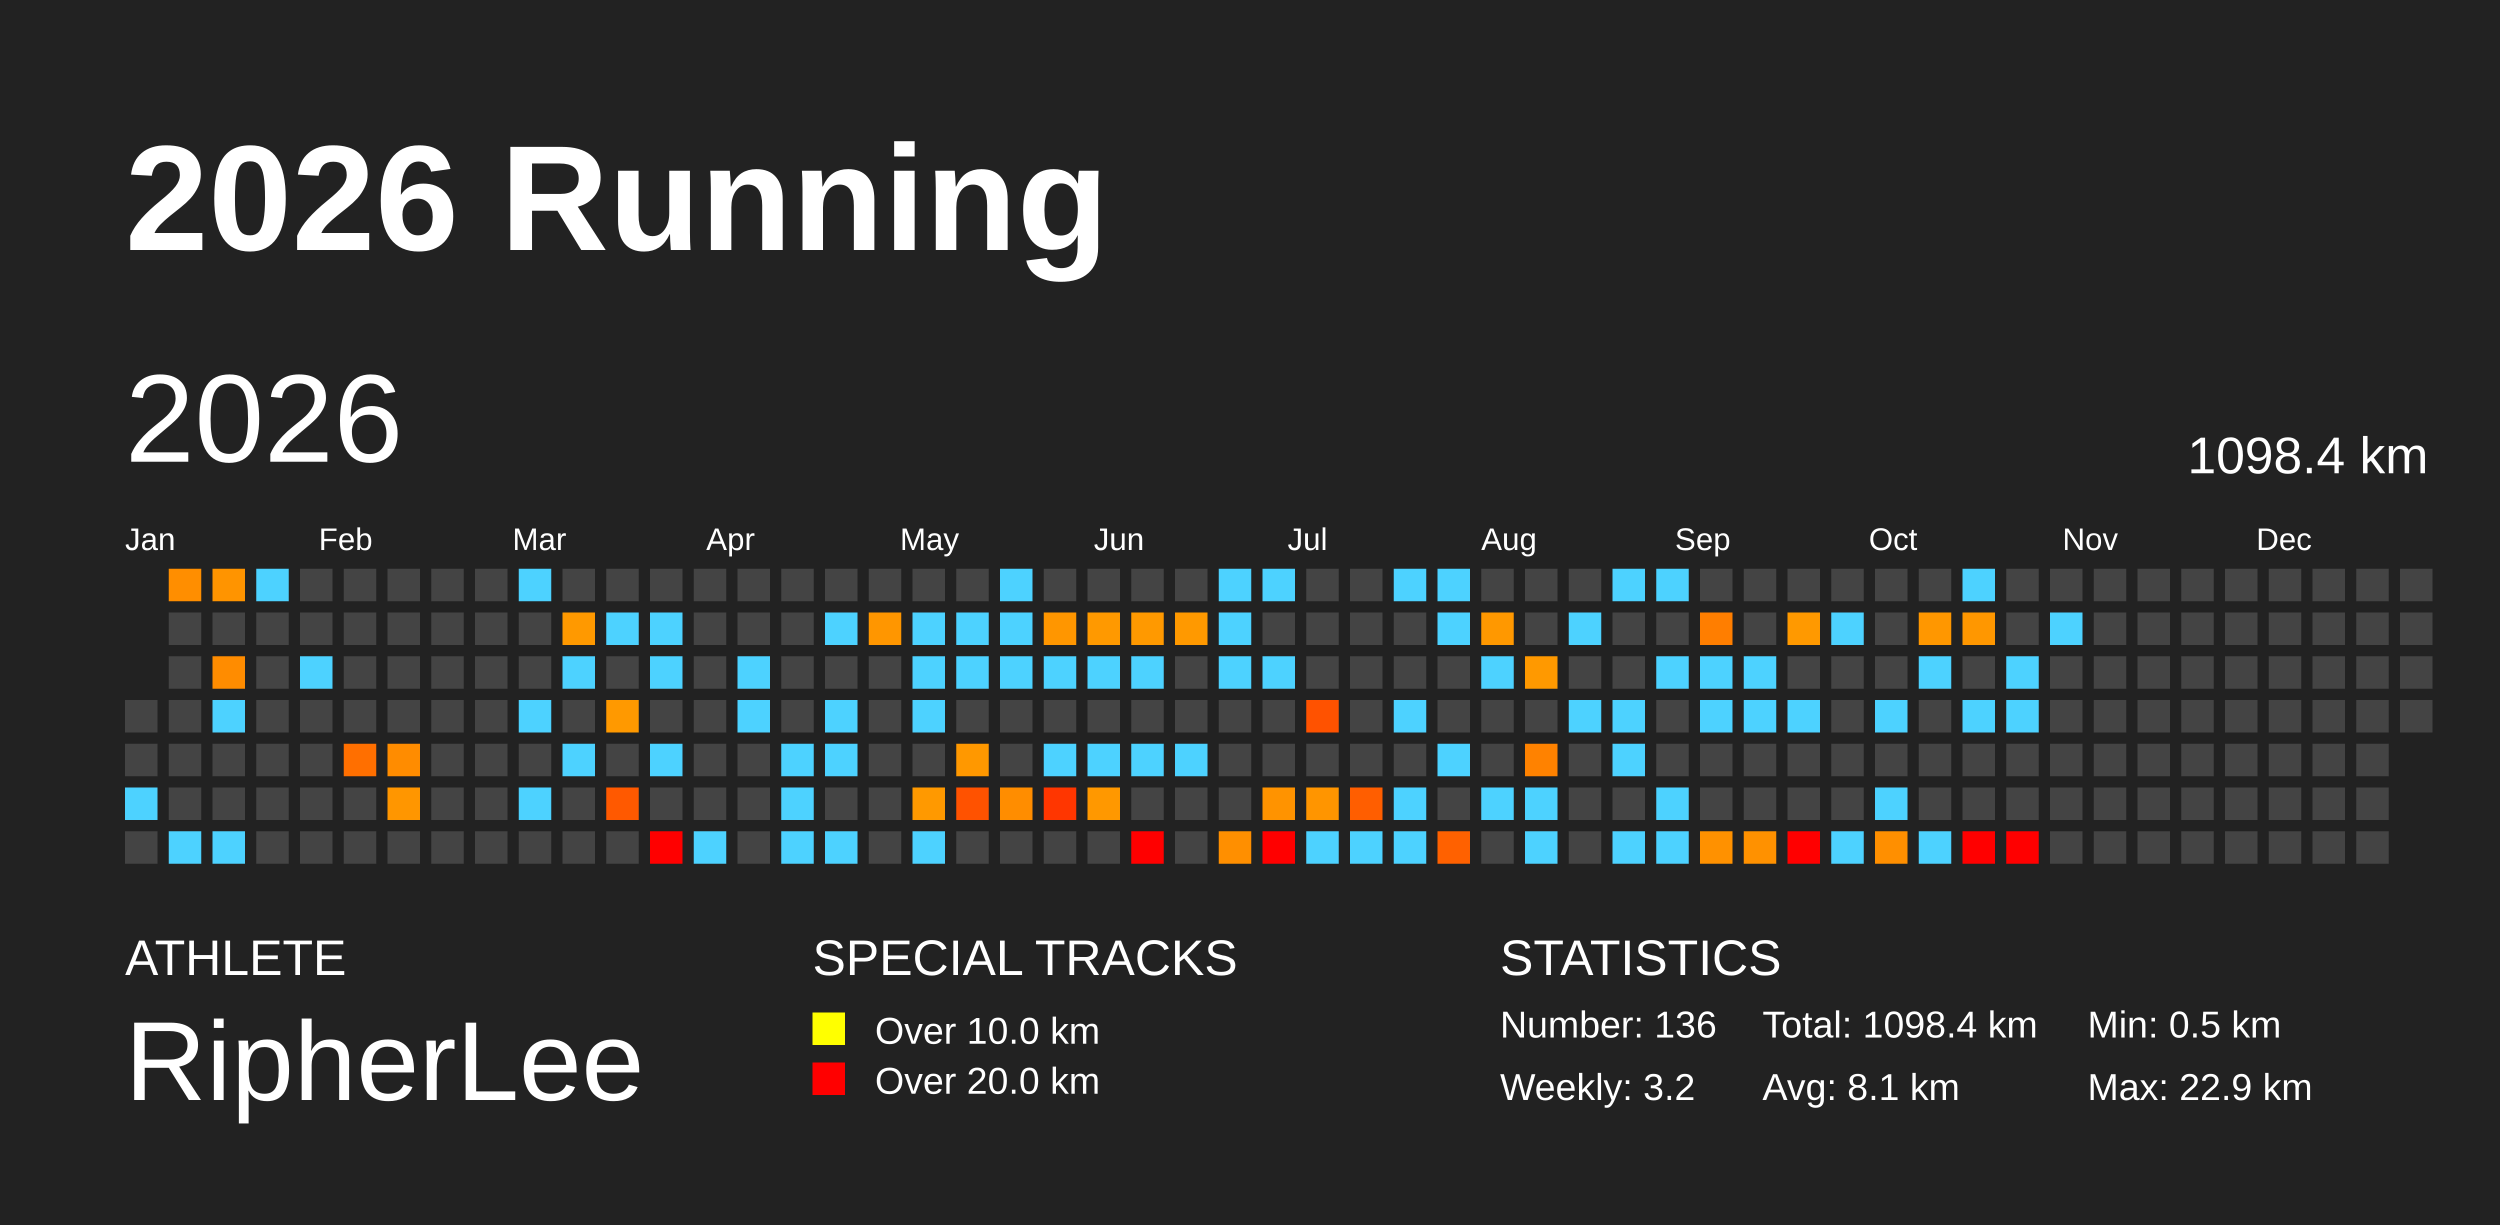
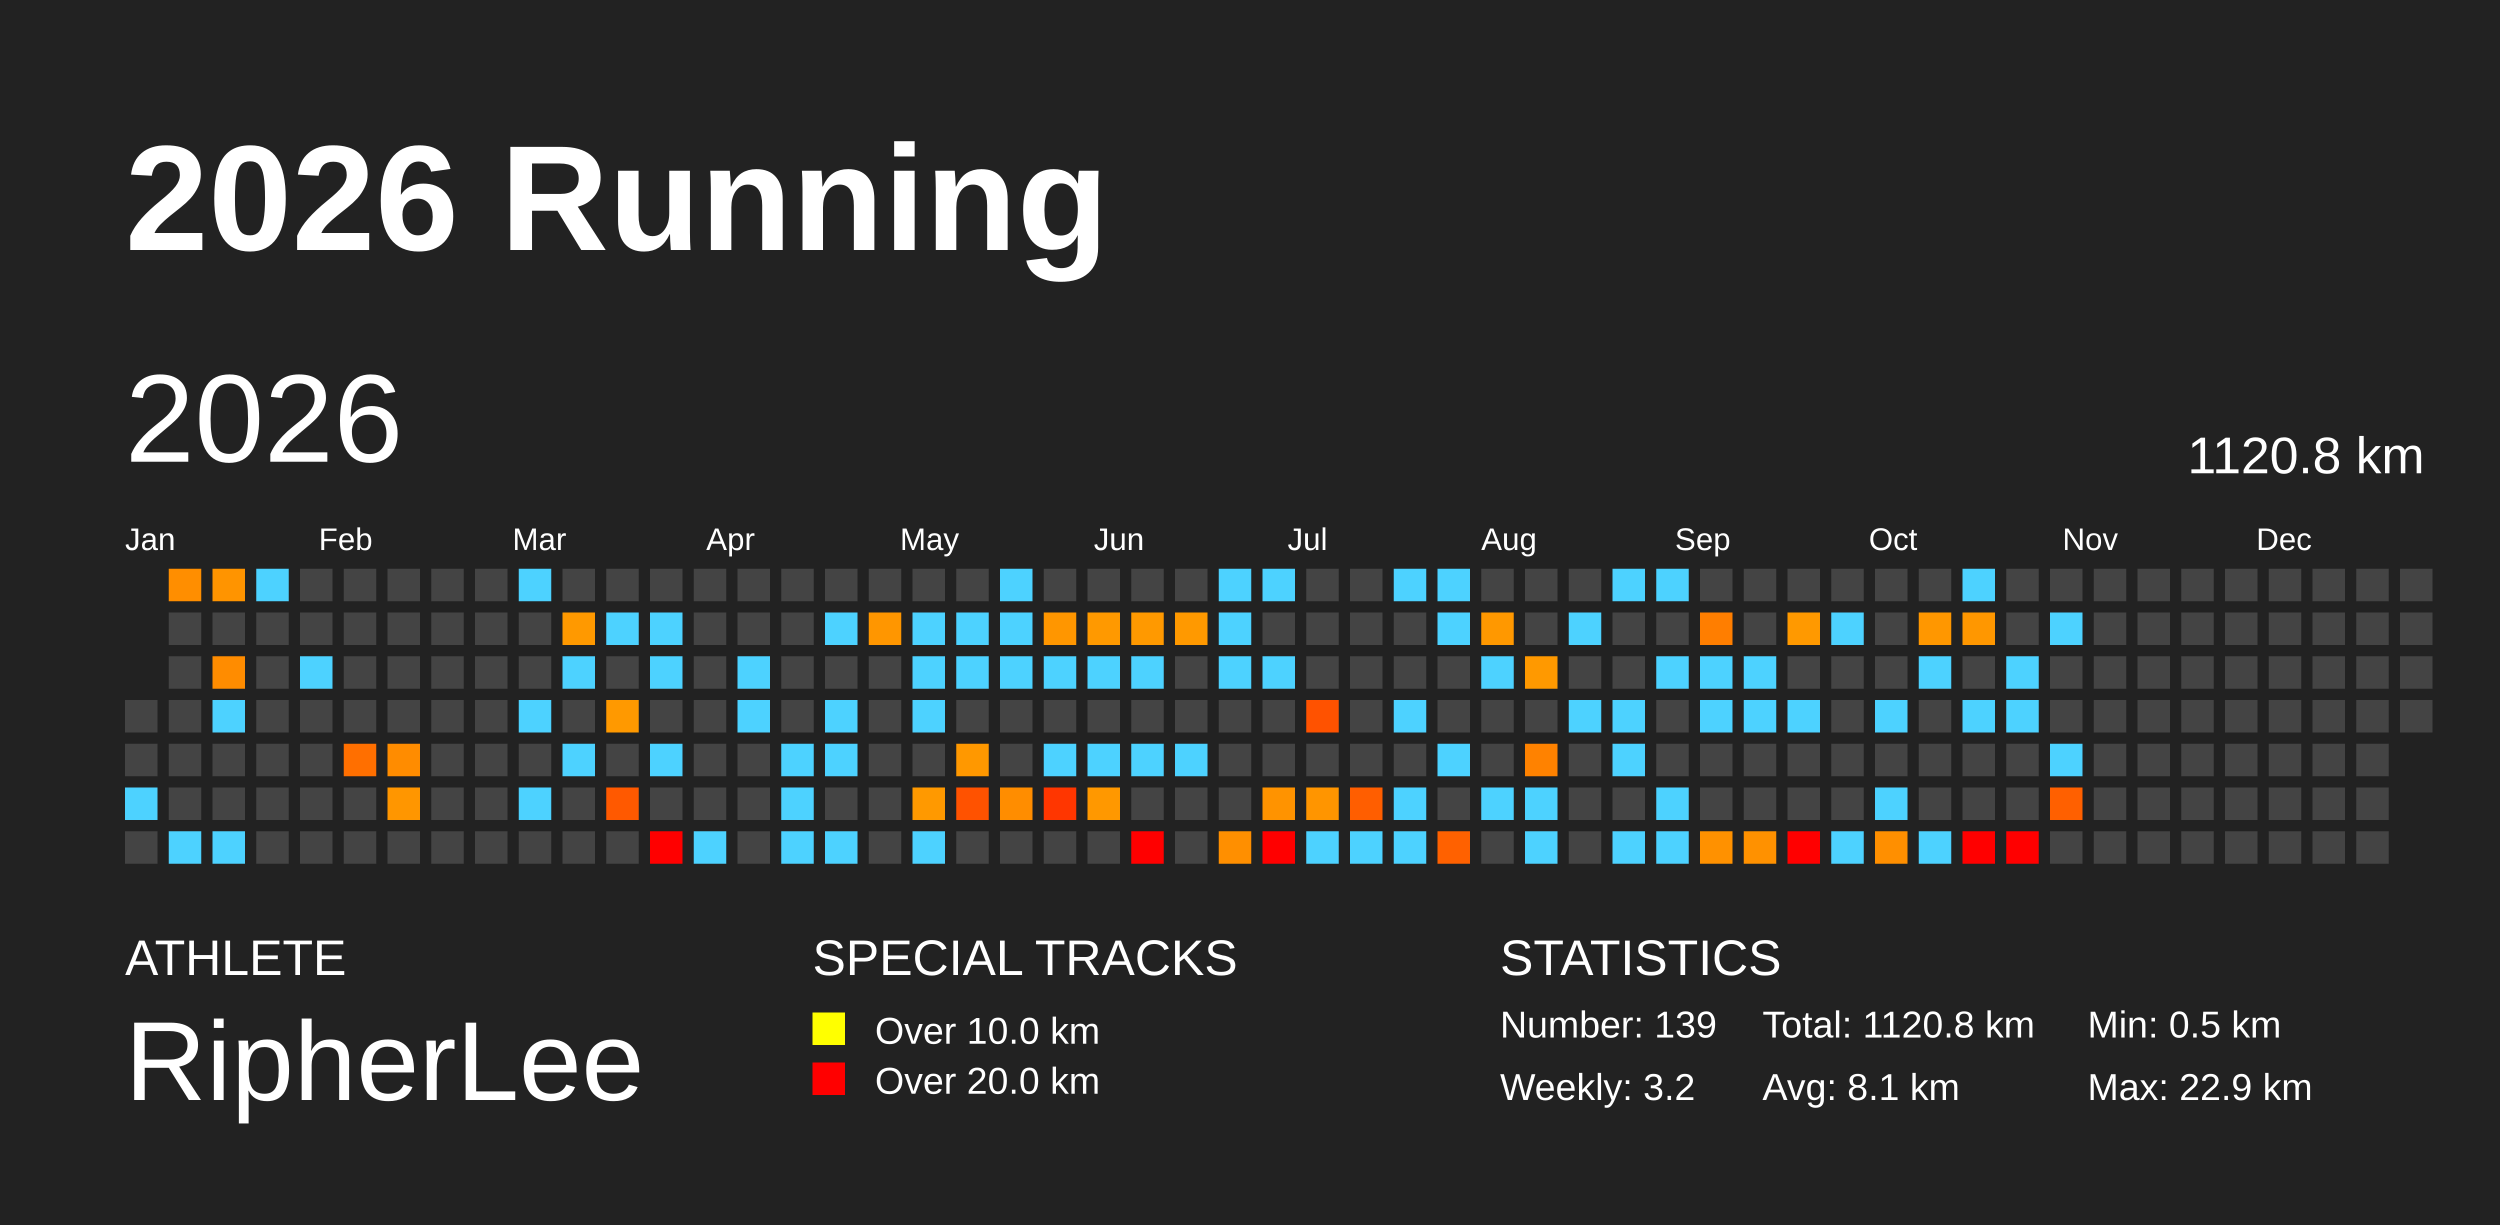
<svg xmlns="http://www.w3.org/2000/svg" baseProfile="full" height="98mm" version="1.1" viewBox="0,0,200,98" width="200mm">
  <defs />
  <rect fill="#222222" height="98" width="200" x="0" y="0" />
  <text fill="#FFFFFF" style="font-size:12px; font-family:Arial; font-weight:bold;" x="10" y="20">2026 Running</text>
  <text fill="#FFFFFF" style="font-size:4px; font-family:Arial" x="10" y="78">ATHLETE</text>
  <text fill="#FFFFFF" style="font-size:9px; font-family:Arial" x="10" y="88">RipherLee</text>
  <text fill="#FFFFFF" style="font-size:4px; font-family:Arial" x="65" y="78">SPECIAL TRACKS</text>
  <rect fill="yellow" height="2.6" width="2.6" x="65" y="81" />
  <text fill="#FFFFFF" style="font-size:3px; font-family:Arial" x="70" y="83.5">Over 10.0 km</text>
  <rect fill="red" height="2.6" width="2.6" x="65" y="85" />
  <text fill="#FFFFFF" style="font-size:3px; font-family:Arial" x="70" y="87.5">Over 20.0 km</text>
  <text fill="#FFFFFF" style="font-size:4px; font-family:Arial" x="120" y="78">STATISTICS</text>
-   <text fill="#FFFFFF" style="font-size:3px; font-family:Arial" x="120" y="83">Number: 136</text>
+   <text fill="#FFFFFF" style="font-size:3px; font-family:Arial" x="120" y="83">Number: 139</text>
  <text fill="#FFFFFF" style="font-size:3px; font-family:Arial" x="120" y="88">Weekly: 3.2</text>
-   <text fill="#FFFFFF" style="font-size:3px; font-family:Arial" x="141" y="83">Total: 1098.4 km</text>
+   <text fill="#FFFFFF" style="font-size:3px; font-family:Arial" x="141" y="83">Total: 1120.8 km</text>
  <text fill="#FFFFFF" style="font-size:3px; font-family:Arial" x="141" y="88">Avg: 8.1 km</text>
  <text fill="#FFFFFF" style="font-size:3px; font-family:Arial" x="167" y="83">Min: 0.5 km</text>
  <text fill="#FFFFFF" style="font-size:3px; font-family:Arial" x="167" y="88">Max: 22.9 km</text>
  <text dominant-baseline="hanging" fill="#FFFFFF" style="font-size:10.0px; font-family:Arial;" x="10" y="30">2026</text>
-   <text dominant-baseline="hanging" fill="#FFFFFF" style="font-size:4.125px; font-family:Arial;" x="175" y="35">1098.4 km</text>
+   <text dominant-baseline="hanging" fill="#FFFFFF" style="font-size:4.125px; font-family:Arial;" x="175" y="35">1120.8 km</text>
  <text fill="#FFFFFF" style="font-size:2.5px; font-family:Arial" x="10.0" y="44">Jan</text>
  <text fill="#FFFFFF" style="font-size:2.5px; font-family:Arial" x="25.5" y="44">Feb</text>
  <text fill="#FFFFFF" style="font-size:2.5px; font-family:Arial" x="41.0" y="44">Mar</text>
  <text fill="#FFFFFF" style="font-size:2.5px; font-family:Arial" x="56.5" y="44">Apr</text>
  <text fill="#FFFFFF" style="font-size:2.5px; font-family:Arial" x="72.0" y="44">May</text>
  <text fill="#FFFFFF" style="font-size:2.5px; font-family:Arial" x="87.5" y="44">Jun</text>
  <text fill="#FFFFFF" style="font-size:2.5px; font-family:Arial" x="103.0" y="44">Jul</text>
  <text fill="#FFFFFF" style="font-size:2.5px; font-family:Arial" x="118.5" y="44">Aug</text>
  <text fill="#FFFFFF" style="font-size:2.5px; font-family:Arial" x="134.0" y="44">Sep</text>
  <text fill="#FFFFFF" style="font-size:2.5px; font-family:Arial" x="149.5" y="44">Oct</text>
  <text fill="#FFFFFF" style="font-size:2.5px; font-family:Arial" x="165.0" y="44">Nov</text>
  <text fill="#FFFFFF" style="font-size:2.5px; font-family:Arial" x="180.5" y="44">Dec</text>
  <rect fill="#444444" height="2.6" width="2.6" x="10.0" y="56.0" />
  <rect fill="#444444" height="2.6" width="2.6" x="10.0" y="59.5" />
  <rect fill="#4dd2ff" height="2.6" width="2.6" x="10.0" y="63.0" />
  <rect fill="#444444" height="2.6" width="2.6" x="10.0" y="66.5" />
  <rect fill="#ff8e00" height="2.6" width="2.6" x="13.5" y="45.5" />
  <rect fill="#444444" height="2.6" width="2.6" x="13.5" y="49.0" />
  <rect fill="#444444" height="2.6" width="2.6" x="13.5" y="52.5" />
  <rect fill="#444444" height="2.6" width="2.6" x="13.5" y="56.0" />
  <rect fill="#444444" height="2.6" width="2.6" x="13.5" y="59.5" />
  <rect fill="#444444" height="2.6" width="2.6" x="13.5" y="63.0" />
  <rect fill="#4dd2ff" height="2.6" width="2.6" x="13.5" y="66.5" />
  <rect fill="#ff9400" height="2.6" width="2.6" x="17.0" y="45.5" />
  <rect fill="#444444" height="2.6" width="2.6" x="17.0" y="49.0" />
  <rect fill="#ff8c00" height="2.6" width="2.6" x="17.0" y="52.5" />
  <rect fill="#4dd2ff" height="2.6" width="2.6" x="17.0" y="56.0" />
  <rect fill="#444444" height="2.6" width="2.6" x="17.0" y="59.5" />
  <rect fill="#444444" height="2.6" width="2.6" x="17.0" y="63.0" />
  <rect fill="#4dd2ff" height="2.6" width="2.6" x="17.0" y="66.5" />
  <rect fill="#4dd2ff" height="2.6" width="2.6" x="20.5" y="45.5" />
  <rect fill="#444444" height="2.6" width="2.6" x="20.5" y="49.0" />
  <rect fill="#444444" height="2.6" width="2.6" x="20.5" y="52.5" />
  <rect fill="#444444" height="2.6" width="2.6" x="20.5" y="56.0" />
  <rect fill="#444444" height="2.6" width="2.6" x="20.5" y="59.5" />
  <rect fill="#444444" height="2.6" width="2.6" x="20.5" y="63.0" />
  <rect fill="#444444" height="2.6" width="2.6" x="20.5" y="66.5" />
  <rect fill="#444444" height="2.6" width="2.6" x="24.0" y="45.5" />
  <rect fill="#444444" height="2.6" width="2.6" x="24.0" y="49.0" />
  <rect fill="#4dd2ff" height="2.6" width="2.6" x="24.0" y="52.5" />
  <rect fill="#444444" height="2.6" width="2.6" x="24.0" y="56.0" />
  <rect fill="#444444" height="2.6" width="2.6" x="24.0" y="59.5" />
  <rect fill="#444444" height="2.6" width="2.6" x="24.0" y="63.0" />
  <rect fill="#444444" height="2.6" width="2.6" x="24.0" y="66.5" />
  <rect fill="#444444" height="2.6" width="2.6" x="27.5" y="45.5" />
  <rect fill="#444444" height="2.6" width="2.6" x="27.5" y="49.0" />
  <rect fill="#444444" height="2.6" width="2.6" x="27.5" y="52.5" />
  <rect fill="#444444" height="2.6" width="2.6" x="27.5" y="56.0" />
  <rect fill="#ff6f00" height="2.6" width="2.6" x="27.5" y="59.5" />
  <rect fill="#444444" height="2.6" width="2.6" x="27.5" y="63.0" />
  <rect fill="#444444" height="2.6" width="2.6" x="27.5" y="66.5" />
  <rect fill="#444444" height="2.6" width="2.6" x="31.0" y="45.5" />
  <rect fill="#444444" height="2.6" width="2.6" x="31.0" y="49.0" />
  <rect fill="#444444" height="2.6" width="2.6" x="31.0" y="52.5" />
  <rect fill="#444444" height="2.6" width="2.6" x="31.0" y="56.0" />
  <rect fill="#ff8c00" height="2.6" width="2.6" x="31.0" y="59.5" />
  <rect fill="#ff9600" height="2.6" width="2.6" x="31.0" y="63.0" />
  <rect fill="#444444" height="2.6" width="2.6" x="31.0" y="66.5" />
  <rect fill="#444444" height="2.6" width="2.6" x="34.5" y="45.5" />
  <rect fill="#444444" height="2.6" width="2.6" x="34.5" y="49.0" />
  <rect fill="#444444" height="2.6" width="2.6" x="34.5" y="52.5" />
  <rect fill="#444444" height="2.6" width="2.6" x="34.5" y="56.0" />
  <rect fill="#444444" height="2.6" width="2.6" x="34.5" y="59.5" />
  <rect fill="#444444" height="2.6" width="2.6" x="34.5" y="63.0" />
  <rect fill="#444444" height="2.6" width="2.6" x="34.5" y="66.5" />
  <rect fill="#444444" height="2.6" width="2.6" x="38.0" y="45.5" />
  <rect fill="#444444" height="2.6" width="2.6" x="38.0" y="49.0" />
  <rect fill="#444444" height="2.6" width="2.6" x="38.0" y="52.5" />
  <rect fill="#444444" height="2.6" width="2.6" x="38.0" y="56.0" />
  <rect fill="#444444" height="2.6" width="2.6" x="38.0" y="59.5" />
  <rect fill="#444444" height="2.6" width="2.6" x="38.0" y="63.0" />
  <rect fill="#444444" height="2.6" width="2.6" x="38.0" y="66.5" />
  <rect fill="#4dd2ff" height="2.6" width="2.6" x="41.5" y="45.5" />
  <rect fill="#444444" height="2.6" width="2.6" x="41.5" y="49.0" />
  <rect fill="#444444" height="2.6" width="2.6" x="41.5" y="52.5" />
  <rect fill="#4dd2ff" height="2.6" width="2.6" x="41.5" y="56.0" />
  <rect fill="#444444" height="2.6" width="2.6" x="41.5" y="59.5" />
  <rect fill="#4dd2ff" height="2.6" width="2.6" x="41.5" y="63.0" />
  <rect fill="#444444" height="2.6" width="2.6" x="41.5" y="66.5" />
  <rect fill="#444444" height="2.6" width="2.6" x="45.0" y="45.5" />
  <rect fill="#ff9900" height="2.6" width="2.6" x="45.0" y="49.0" />
  <rect fill="#4dd2ff" height="2.6" width="2.6" x="45.0" y="52.5" />
  <rect fill="#444444" height="2.6" width="2.6" x="45.0" y="56.0" />
  <rect fill="#4dd2ff" height="2.6" width="2.6" x="45.0" y="59.5" />
  <rect fill="#444444" height="2.6" width="2.6" x="45.0" y="63.0" />
  <rect fill="#444444" height="2.6" width="2.6" x="45.0" y="66.5" />
  <rect fill="#444444" height="2.6" width="2.6" x="48.5" y="45.5" />
  <rect fill="#4dd2ff" height="2.6" width="2.6" x="48.5" y="49.0" />
  <rect fill="#444444" height="2.6" width="2.6" x="48.5" y="52.5" />
  <rect fill="#ff9900" height="2.6" width="2.6" x="48.5" y="56.0" />
  <rect fill="#444444" height="2.6" width="2.6" x="48.5" y="59.5" />
  <rect fill="#ff5900" height="2.6" width="2.6" x="48.5" y="63.0" />
  <rect fill="#444444" height="2.6" width="2.6" x="48.5" y="66.5" />
  <rect fill="#444444" height="2.6" width="2.6" x="52.0" y="45.5" />
  <rect fill="#4dd2ff" height="2.6" width="2.6" x="52.0" y="49.0" />
  <rect fill="#4dd2ff" height="2.6" width="2.6" x="52.0" y="52.5" />
  <rect fill="#444444" height="2.6" width="2.6" x="52.0" y="56.0" />
  <rect fill="#4dd2ff" height="2.6" width="2.6" x="52.0" y="59.5" />
  <rect fill="#444444" height="2.6" width="2.6" x="52.0" y="63.0" />
  <rect fill="red" height="2.6" width="2.6" x="52.0" y="66.5" />
  <rect fill="#444444" height="2.6" width="2.6" x="55.5" y="45.5" />
  <rect fill="#444444" height="2.6" width="2.6" x="55.5" y="49.0" />
  <rect fill="#444444" height="2.6" width="2.6" x="55.5" y="52.5" />
  <rect fill="#444444" height="2.6" width="2.6" x="55.5" y="56.0" />
  <rect fill="#444444" height="2.6" width="2.6" x="55.5" y="59.5" />
  <rect fill="#444444" height="2.6" width="2.6" x="55.5" y="63.0" />
  <rect fill="#4dd2ff" height="2.6" width="2.6" x="55.5" y="66.5" />
  <rect fill="#444444" height="2.6" width="2.6" x="59.0" y="45.5" />
  <rect fill="#444444" height="2.6" width="2.6" x="59.0" y="49.0" />
  <rect fill="#4dd2ff" height="2.6" width="2.6" x="59.0" y="52.5" />
  <rect fill="#4dd2ff" height="2.6" width="2.6" x="59.0" y="56.0" />
  <rect fill="#444444" height="2.6" width="2.6" x="59.0" y="59.5" />
  <rect fill="#444444" height="2.6" width="2.6" x="59.0" y="63.0" />
  <rect fill="#444444" height="2.6" width="2.6" x="59.0" y="66.5" />
  <rect fill="#444444" height="2.6" width="2.6" x="62.5" y="45.5" />
  <rect fill="#444444" height="2.6" width="2.6" x="62.5" y="49.0" />
  <rect fill="#444444" height="2.6" width="2.6" x="62.5" y="52.5" />
  <rect fill="#444444" height="2.6" width="2.6" x="62.5" y="56.0" />
  <rect fill="#4dd2ff" height="2.6" width="2.6" x="62.5" y="59.5" />
  <rect fill="#4dd2ff" height="2.6" width="2.6" x="62.5" y="63.0" />
  <rect fill="#4dd2ff" height="2.6" width="2.6" x="62.5" y="66.5" />
  <rect fill="#444444" height="2.6" width="2.6" x="66.0" y="45.5" />
  <rect fill="#4dd2ff" height="2.6" width="2.6" x="66.0" y="49.0" />
  <rect fill="#444444" height="2.6" width="2.6" x="66.0" y="52.5" />
  <rect fill="#4dd2ff" height="2.6" width="2.6" x="66.0" y="56.0" />
  <rect fill="#4dd2ff" height="2.6" width="2.6" x="66.0" y="59.5" />
  <rect fill="#444444" height="2.6" width="2.6" x="66.0" y="63.0" />
  <rect fill="#4dd2ff" height="2.6" width="2.6" x="66.0" y="66.5" />
  <rect fill="#444444" height="2.6" width="2.6" x="69.5" y="45.5" />
  <rect fill="#ff9600" height="2.6" width="2.6" x="69.5" y="49.0" />
  <rect fill="#444444" height="2.6" width="2.6" x="69.5" y="52.5" />
  <rect fill="#444444" height="2.6" width="2.6" x="69.5" y="56.0" />
  <rect fill="#444444" height="2.6" width="2.6" x="69.5" y="59.5" />
  <rect fill="#444444" height="2.6" width="2.6" x="69.5" y="63.0" />
  <rect fill="#444444" height="2.6" width="2.6" x="69.5" y="66.5" />
  <rect fill="#444444" height="2.6" width="2.6" x="73.0" y="45.5" />
  <rect fill="#4dd2ff" height="2.6" width="2.6" x="73.0" y="49.0" />
  <rect fill="#4dd2ff" height="2.6" width="2.6" x="73.0" y="52.5" />
  <rect fill="#4dd2ff" height="2.6" width="2.6" x="73.0" y="56.0" />
  <rect fill="#444444" height="2.6" width="2.6" x="73.0" y="59.5" />
  <rect fill="#ff9900" height="2.6" width="2.6" x="73.0" y="63.0" />
  <rect fill="#4dd2ff" height="2.6" width="2.6" x="73.0" y="66.5" />
  <rect fill="#444444" height="2.6" width="2.6" x="76.5" y="45.5" />
  <rect fill="#4dd2ff" height="2.6" width="2.6" x="76.5" y="49.0" />
  <rect fill="#4dd2ff" height="2.6" width="2.6" x="76.5" y="52.5" />
  <rect fill="#444444" height="2.6" width="2.6" x="76.5" y="56.0" />
  <rect fill="#ff9800" height="2.6" width="2.6" x="76.5" y="59.5" />
  <rect fill="#ff5200" height="2.6" width="2.6" x="76.5" y="63.0" />
  <rect fill="#444444" height="2.6" width="2.6" x="76.5" y="66.5" />
  <rect fill="#4dd2ff" height="2.6" width="2.6" x="80.0" y="45.5" />
  <rect fill="#4dd2ff" height="2.6" width="2.6" x="80.0" y="49.0" />
  <rect fill="#4dd2ff" height="2.6" width="2.6" x="80.0" y="52.5" />
  <rect fill="#444444" height="2.6" width="2.6" x="80.0" y="56.0" />
  <rect fill="#444444" height="2.6" width="2.6" x="80.0" y="59.5" />
  <rect fill="#ff8d00" height="2.6" width="2.6" x="80.0" y="63.0" />
  <rect fill="#444444" height="2.6" width="2.6" x="80.0" y="66.5" />
  <rect fill="#444444" height="2.6" width="2.6" x="83.5" y="45.5" />
  <rect fill="#ff9600" height="2.6" width="2.6" x="83.5" y="49.0" />
  <rect fill="#4dd2ff" height="2.6" width="2.6" x="83.5" y="52.5" />
  <rect fill="#444444" height="2.6" width="2.6" x="83.5" y="56.0" />
  <rect fill="#4dd2ff" height="2.6" width="2.6" x="83.5" y="59.5" />
  <rect fill="#ff3600" height="2.6" width="2.6" x="83.5" y="63.0" />
  <rect fill="#444444" height="2.6" width="2.6" x="83.5" y="66.5" />
  <rect fill="#444444" height="2.6" width="2.6" x="87.0" y="45.5" />
  <rect fill="#ff9900" height="2.6" width="2.6" x="87.0" y="49.0" />
  <rect fill="#4dd2ff" height="2.6" width="2.6" x="87.0" y="52.5" />
  <rect fill="#444444" height="2.6" width="2.6" x="87.0" y="56.0" />
  <rect fill="#4dd2ff" height="2.6" width="2.6" x="87.0" y="59.5" />
  <rect fill="#ff9800" height="2.6" width="2.6" x="87.0" y="63.0" />
  <rect fill="#444444" height="2.6" width="2.6" x="87.0" y="66.5" />
  <rect fill="#444444" height="2.6" width="2.6" x="90.5" y="45.5" />
  <rect fill="#ff9900" height="2.6" width="2.6" x="90.5" y="49.0" />
  <rect fill="#4dd2ff" height="2.6" width="2.6" x="90.5" y="52.5" />
  <rect fill="#444444" height="2.6" width="2.6" x="90.5" y="56.0" />
  <rect fill="#4dd2ff" height="2.6" width="2.6" x="90.5" y="59.5" />
  <rect fill="#444444" height="2.6" width="2.6" x="90.5" y="63.0" />
  <rect fill="red" height="2.6" width="2.6" x="90.5" y="66.5" />
  <rect fill="#444444" height="2.6" width="2.6" x="94.0" y="45.5" />
  <rect fill="#ff9900" height="2.6" width="2.6" x="94.0" y="49.0" />
  <rect fill="#444444" height="2.6" width="2.6" x="94.0" y="52.5" />
  <rect fill="#444444" height="2.6" width="2.6" x="94.0" y="56.0" />
  <rect fill="#4dd2ff" height="2.6" width="2.6" x="94.0" y="59.5" />
  <rect fill="#444444" height="2.6" width="2.6" x="94.0" y="63.0" />
  <rect fill="#444444" height="2.6" width="2.6" x="94.0" y="66.5" />
  <rect fill="#4dd2ff" height="2.6" width="2.6" x="97.5" y="45.5" />
  <rect fill="#4dd2ff" height="2.6" width="2.6" x="97.5" y="49.0" />
  <rect fill="#4dd2ff" height="2.6" width="2.6" x="97.5" y="52.5" />
  <rect fill="#444444" height="2.6" width="2.6" x="97.5" y="56.0" />
  <rect fill="#444444" height="2.6" width="2.6" x="97.5" y="59.5" />
  <rect fill="#444444" height="2.6" width="2.6" x="97.5" y="63.0" />
  <rect fill="#ff8f00" height="2.6" width="2.6" x="97.5" y="66.5" />
  <rect fill="#4dd2ff" height="2.6" width="2.6" x="101.0" y="45.5" />
  <rect fill="#444444" height="2.6" width="2.6" x="101.0" y="49.0" />
  <rect fill="#4dd2ff" height="2.6" width="2.6" x="101.0" y="52.5" />
  <rect fill="#444444" height="2.6" width="2.6" x="101.0" y="56.0" />
  <rect fill="#444444" height="2.6" width="2.6" x="101.0" y="59.5" />
  <rect fill="#ff9300" height="2.6" width="2.6" x="101.0" y="63.0" />
  <rect fill="red" height="2.6" width="2.6" x="101.0" y="66.5" />
  <rect fill="#444444" height="2.6" width="2.6" x="104.5" y="45.5" />
  <rect fill="#444444" height="2.6" width="2.6" x="104.5" y="49.0" />
  <rect fill="#444444" height="2.6" width="2.6" x="104.5" y="52.5" />
  <rect fill="#ff5200" height="2.6" width="2.6" x="104.5" y="56.0" />
  <rect fill="#444444" height="2.6" width="2.6" x="104.5" y="59.5" />
  <rect fill="#ff9500" height="2.6" width="2.6" x="104.5" y="63.0" />
  <rect fill="#4dd2ff" height="2.6" width="2.6" x="104.5" y="66.5" />
  <rect fill="#444444" height="2.6" width="2.6" x="108.0" y="45.5" />
  <rect fill="#444444" height="2.6" width="2.6" x="108.0" y="49.0" />
  <rect fill="#444444" height="2.6" width="2.6" x="108.0" y="52.5" />
  <rect fill="#444444" height="2.6" width="2.6" x="108.0" y="56.0" />
  <rect fill="#444444" height="2.6" width="2.6" x="108.0" y="59.5" />
  <rect fill="#ff5e00" height="2.6" width="2.6" x="108.0" y="63.0" />
  <rect fill="#4dd2ff" height="2.6" width="2.6" x="108.0" y="66.5" />
  <rect fill="#4dd2ff" height="2.6" width="2.6" x="111.5" y="45.5" />
  <rect fill="#444444" height="2.6" width="2.6" x="111.5" y="49.0" />
  <rect fill="#444444" height="2.6" width="2.6" x="111.5" y="52.5" />
  <rect fill="#4dd2ff" height="2.6" width="2.6" x="111.5" y="56.0" />
  <rect fill="#444444" height="2.6" width="2.6" x="111.5" y="59.5" />
  <rect fill="#4dd2ff" height="2.6" width="2.6" x="111.5" y="63.0" />
  <rect fill="#4dd2ff" height="2.6" width="2.6" x="111.5" y="66.5" />
  <rect fill="#4dd2ff" height="2.6" width="2.6" x="115.0" y="45.5" />
  <rect fill="#4dd2ff" height="2.6" width="2.6" x="115.0" y="49.0" />
  <rect fill="#444444" height="2.6" width="2.6" x="115.0" y="52.5" />
  <rect fill="#444444" height="2.6" width="2.6" x="115.0" y="56.0" />
  <rect fill="#4dd2ff" height="2.6" width="2.6" x="115.0" y="59.5" />
  <rect fill="#444444" height="2.6" width="2.6" x="115.0" y="63.0" />
  <rect fill="#ff6100" height="2.6" width="2.6" x="115.0" y="66.5" />
  <rect fill="#444444" height="2.6" width="2.6" x="118.5" y="45.5" />
  <rect fill="#ff9800" height="2.6" width="2.6" x="118.5" y="49.0" />
  <rect fill="#4dd2ff" height="2.6" width="2.6" x="118.5" y="52.5" />
  <rect fill="#444444" height="2.6" width="2.6" x="118.5" y="56.0" />
  <rect fill="#444444" height="2.6" width="2.6" x="118.5" y="59.5" />
  <rect fill="#4dd2ff" height="2.6" width="2.6" x="118.5" y="63.0" />
  <rect fill="#444444" height="2.6" width="2.6" x="118.5" y="66.5" />
  <rect fill="#444444" height="2.6" width="2.6" x="122.0" y="45.5" />
  <rect fill="#444444" height="2.6" width="2.6" x="122.0" y="49.0" />
  <rect fill="#ff9900" height="2.6" width="2.6" x="122.0" y="52.5" />
  <rect fill="#444444" height="2.6" width="2.6" x="122.0" y="56.0" />
  <rect fill="#ff8200" height="2.6" width="2.6" x="122.0" y="59.5" />
  <rect fill="#4dd2ff" height="2.6" width="2.6" x="122.0" y="63.0" />
  <rect fill="#4dd2ff" height="2.6" width="2.6" x="122.0" y="66.5" />
  <rect fill="#444444" height="2.6" width="2.6" x="125.5" y="45.5" />
  <rect fill="#4dd2ff" height="2.6" width="2.6" x="125.5" y="49.0" />
  <rect fill="#444444" height="2.6" width="2.6" x="125.5" y="52.5" />
  <rect fill="#4dd2ff" height="2.6" width="2.6" x="125.5" y="56.0" />
  <rect fill="#444444" height="2.6" width="2.6" x="125.5" y="59.5" />
  <rect fill="#444444" height="2.6" width="2.6" x="125.5" y="63.0" />
  <rect fill="#444444" height="2.6" width="2.6" x="125.5" y="66.5" />
  <rect fill="#4dd2ff" height="2.6" width="2.6" x="129.0" y="45.5" />
  <rect fill="#444444" height="2.6" width="2.6" x="129.0" y="49.0" />
  <rect fill="#444444" height="2.6" width="2.6" x="129.0" y="52.5" />
  <rect fill="#4dd2ff" height="2.6" width="2.6" x="129.0" y="56.0" />
  <rect fill="#4dd2ff" height="2.6" width="2.6" x="129.0" y="59.5" />
  <rect fill="#444444" height="2.6" width="2.6" x="129.0" y="63.0" />
  <rect fill="#4dd2ff" height="2.6" width="2.6" x="129.0" y="66.5" />
  <rect fill="#4dd2ff" height="2.6" width="2.6" x="132.5" y="45.5" />
  <rect fill="#444444" height="2.6" width="2.6" x="132.5" y="49.0" />
  <rect fill="#4dd2ff" height="2.6" width="2.6" x="132.5" y="52.5" />
  <rect fill="#444444" height="2.6" width="2.6" x="132.5" y="56.0" />
  <rect fill="#444444" height="2.6" width="2.6" x="132.5" y="59.5" />
  <rect fill="#4dd2ff" height="2.6" width="2.6" x="132.5" y="63.0" />
  <rect fill="#4dd2ff" height="2.6" width="2.6" x="132.5" y="66.5" />
  <rect fill="#444444" height="2.6" width="2.6" x="136.0" y="45.5" />
  <rect fill="#ff7e00" height="2.6" width="2.6" x="136.0" y="49.0" />
  <rect fill="#4dd2ff" height="2.6" width="2.6" x="136.0" y="52.5" />
  <rect fill="#4dd2ff" height="2.6" width="2.6" x="136.0" y="56.0" />
  <rect fill="#444444" height="2.6" width="2.6" x="136.0" y="59.5" />
  <rect fill="#444444" height="2.6" width="2.6" x="136.0" y="63.0" />
  <rect fill="#ff9100" height="2.6" width="2.6" x="136.0" y="66.5" />
  <rect fill="#444444" height="2.6" width="2.6" x="139.5" y="45.5" />
  <rect fill="#444444" height="2.6" width="2.6" x="139.5" y="49.0" />
  <rect fill="#4dd2ff" height="2.6" width="2.6" x="139.5" y="52.5" />
  <rect fill="#4dd2ff" height="2.6" width="2.6" x="139.5" y="56.0" />
  <rect fill="#444444" height="2.6" width="2.6" x="139.5" y="59.5" />
  <rect fill="#444444" height="2.6" width="2.6" x="139.5" y="63.0" />
  <rect fill="#ff9100" height="2.6" width="2.6" x="139.5" y="66.5" />
  <rect fill="#444444" height="2.6" width="2.6" x="143.0" y="45.5" />
  <rect fill="#ff9900" height="2.6" width="2.6" x="143.0" y="49.0" />
  <rect fill="#444444" height="2.6" width="2.6" x="143.0" y="52.5" />
  <rect fill="#4dd2ff" height="2.6" width="2.6" x="143.0" y="56.0" />
  <rect fill="#444444" height="2.6" width="2.6" x="143.0" y="59.5" />
  <rect fill="#444444" height="2.6" width="2.6" x="143.0" y="63.0" />
  <rect fill="red" height="2.6" width="2.6" x="143.0" y="66.5" />
  <rect fill="#444444" height="2.6" width="2.6" x="146.5" y="45.5" />
  <rect fill="#4dd2ff" height="2.6" width="2.6" x="146.5" y="49.0" />
  <rect fill="#444444" height="2.6" width="2.6" x="146.5" y="52.5" />
  <rect fill="#444444" height="2.6" width="2.6" x="146.5" y="56.0" />
  <rect fill="#444444" height="2.6" width="2.6" x="146.5" y="59.5" />
  <rect fill="#444444" height="2.6" width="2.6" x="146.5" y="63.0" />
  <rect fill="#4dd2ff" height="2.6" width="2.6" x="146.5" y="66.5" />
  <rect fill="#444444" height="2.6" width="2.6" x="150.0" y="45.5" />
  <rect fill="#444444" height="2.6" width="2.6" x="150.0" y="49.0" />
  <rect fill="#444444" height="2.6" width="2.6" x="150.0" y="52.5" />
  <rect fill="#4dd2ff" height="2.6" width="2.6" x="150.0" y="56.0" />
  <rect fill="#444444" height="2.6" width="2.6" x="150.0" y="59.5" />
  <rect fill="#4dd2ff" height="2.6" width="2.6" x="150.0" y="63.0" />
  <rect fill="#ff8f00" height="2.6" width="2.6" x="150.0" y="66.5" />
  <rect fill="#444444" height="2.6" width="2.6" x="153.5" y="45.5" />
  <rect fill="#ff9700" height="2.6" width="2.6" x="153.5" y="49.0" />
  <rect fill="#4dd2ff" height="2.6" width="2.6" x="153.5" y="52.5" />
  <rect fill="#444444" height="2.6" width="2.6" x="153.5" y="56.0" />
  <rect fill="#444444" height="2.6" width="2.6" x="153.5" y="59.5" />
  <rect fill="#444444" height="2.6" width="2.6" x="153.5" y="63.0" />
  <rect fill="#4dd2ff" height="2.6" width="2.6" x="153.5" y="66.5" />
  <rect fill="#4dd2ff" height="2.6" width="2.6" x="157.0" y="45.5" />
  <rect fill="#ff9700" height="2.6" width="2.6" x="157.0" y="49.0" />
  <rect fill="#444444" height="2.6" width="2.6" x="157.0" y="52.5" />
  <rect fill="#4dd2ff" height="2.6" width="2.6" x="157.0" y="56.0" />
  <rect fill="#444444" height="2.6" width="2.6" x="157.0" y="59.5" />
  <rect fill="#444444" height="2.6" width="2.6" x="157.0" y="63.0" />
  <rect fill="red" height="2.6" width="2.6" x="157.0" y="66.5" />
  <rect fill="#444444" height="2.6" width="2.6" x="160.5" y="45.5" />
  <rect fill="#444444" height="2.6" width="2.6" x="160.5" y="49.0" />
  <rect fill="#4dd2ff" height="2.6" width="2.6" x="160.5" y="52.5" />
  <rect fill="#4dd2ff" height="2.6" width="2.6" x="160.5" y="56.0" />
  <rect fill="#444444" height="2.6" width="2.6" x="160.5" y="59.5" />
  <rect fill="#444444" height="2.6" width="2.6" x="160.5" y="63.0" />
  <rect fill="red" height="2.6" width="2.6" x="160.5" y="66.5" />
  <rect fill="#444444" height="2.6" width="2.6" x="164.0" y="45.5" />
  <rect fill="#4dd2ff" height="2.6" width="2.6" x="164.0" y="49.0" />
  <rect fill="#444444" height="2.6" width="2.6" x="164.0" y="52.5" />
  <rect fill="#444444" height="2.6" width="2.6" x="164.0" y="56.0" />
-   <rect fill="#444444" height="2.6" width="2.6" x="164.0" y="59.5" />
-   <rect fill="#444444" height="2.6" width="2.6" x="164.0" y="63.0" />
+   <rect fill="#4dd2ff" height="2.6" width="2.6" x="164.0" y="59.5" />
+   <rect fill="#ff6000" height="2.6" width="2.6" x="164.0" y="63.0" />
  <rect fill="#444444" height="2.6" width="2.6" x="164.0" y="66.5" />
  <rect fill="#444444" height="2.6" width="2.6" x="167.5" y="45.5" />
  <rect fill="#444444" height="2.6" width="2.6" x="167.5" y="49.0" />
  <rect fill="#444444" height="2.6" width="2.6" x="167.5" y="52.5" />
  <rect fill="#444444" height="2.6" width="2.6" x="167.5" y="56.0" />
  <rect fill="#444444" height="2.6" width="2.6" x="167.5" y="59.5" />
  <rect fill="#444444" height="2.6" width="2.6" x="167.5" y="63.0" />
  <rect fill="#444444" height="2.6" width="2.6" x="167.5" y="66.5" />
  <rect fill="#444444" height="2.6" width="2.6" x="171.0" y="45.5" />
  <rect fill="#444444" height="2.6" width="2.6" x="171.0" y="49.0" />
  <rect fill="#444444" height="2.6" width="2.6" x="171.0" y="52.5" />
  <rect fill="#444444" height="2.6" width="2.6" x="171.0" y="56.0" />
  <rect fill="#444444" height="2.6" width="2.6" x="171.0" y="59.5" />
  <rect fill="#444444" height="2.6" width="2.6" x="171.0" y="63.0" />
  <rect fill="#444444" height="2.6" width="2.6" x="171.0" y="66.5" />
  <rect fill="#444444" height="2.6" width="2.6" x="174.5" y="45.5" />
  <rect fill="#444444" height="2.6" width="2.6" x="174.5" y="49.0" />
  <rect fill="#444444" height="2.6" width="2.6" x="174.5" y="52.5" />
  <rect fill="#444444" height="2.6" width="2.6" x="174.5" y="56.0" />
  <rect fill="#444444" height="2.6" width="2.6" x="174.5" y="59.5" />
  <rect fill="#444444" height="2.6" width="2.6" x="174.5" y="63.0" />
  <rect fill="#444444" height="2.6" width="2.6" x="174.5" y="66.5" />
  <rect fill="#444444" height="2.6" width="2.6" x="178.0" y="45.5" />
  <rect fill="#444444" height="2.6" width="2.6" x="178.0" y="49.0" />
  <rect fill="#444444" height="2.6" width="2.6" x="178.0" y="52.5" />
  <rect fill="#444444" height="2.6" width="2.6" x="178.0" y="56.0" />
  <rect fill="#444444" height="2.6" width="2.6" x="178.0" y="59.5" />
  <rect fill="#444444" height="2.6" width="2.6" x="178.0" y="63.0" />
  <rect fill="#444444" height="2.6" width="2.6" x="178.0" y="66.5" />
  <rect fill="#444444" height="2.6" width="2.6" x="181.5" y="45.5" />
  <rect fill="#444444" height="2.6" width="2.6" x="181.5" y="49.0" />
  <rect fill="#444444" height="2.6" width="2.6" x="181.5" y="52.5" />
  <rect fill="#444444" height="2.6" width="2.6" x="181.5" y="56.0" />
  <rect fill="#444444" height="2.6" width="2.6" x="181.5" y="59.5" />
  <rect fill="#444444" height="2.6" width="2.6" x="181.5" y="63.0" />
  <rect fill="#444444" height="2.6" width="2.6" x="181.5" y="66.5" />
  <rect fill="#444444" height="2.6" width="2.6" x="185.0" y="45.5" />
  <rect fill="#444444" height="2.6" width="2.6" x="185.0" y="49.0" />
  <rect fill="#444444" height="2.6" width="2.6" x="185.0" y="52.5" />
  <rect fill="#444444" height="2.6" width="2.6" x="185.0" y="56.0" />
  <rect fill="#444444" height="2.6" width="2.6" x="185.0" y="59.5" />
  <rect fill="#444444" height="2.6" width="2.6" x="185.0" y="63.0" />
  <rect fill="#444444" height="2.6" width="2.6" x="185.0" y="66.5" />
  <rect fill="#444444" height="2.6" width="2.6" x="188.5" y="45.5" />
  <rect fill="#444444" height="2.6" width="2.6" x="188.5" y="49.0" />
  <rect fill="#444444" height="2.6" width="2.6" x="188.5" y="52.5" />
  <rect fill="#444444" height="2.6" width="2.6" x="188.5" y="56.0" />
  <rect fill="#444444" height="2.6" width="2.6" x="188.5" y="59.5" />
  <rect fill="#444444" height="2.6" width="2.6" x="188.5" y="63.0" />
  <rect fill="#444444" height="2.6" width="2.6" x="188.5" y="66.5" />
  <rect fill="#444444" height="2.6" width="2.6" x="192.0" y="45.5" />
  <rect fill="#444444" height="2.6" width="2.6" x="192.0" y="49.0" />
  <rect fill="#444444" height="2.6" width="2.6" x="192.0" y="52.5" />
  <rect fill="#444444" height="2.6" width="2.6" x="192.0" y="56.0" />
</svg>
